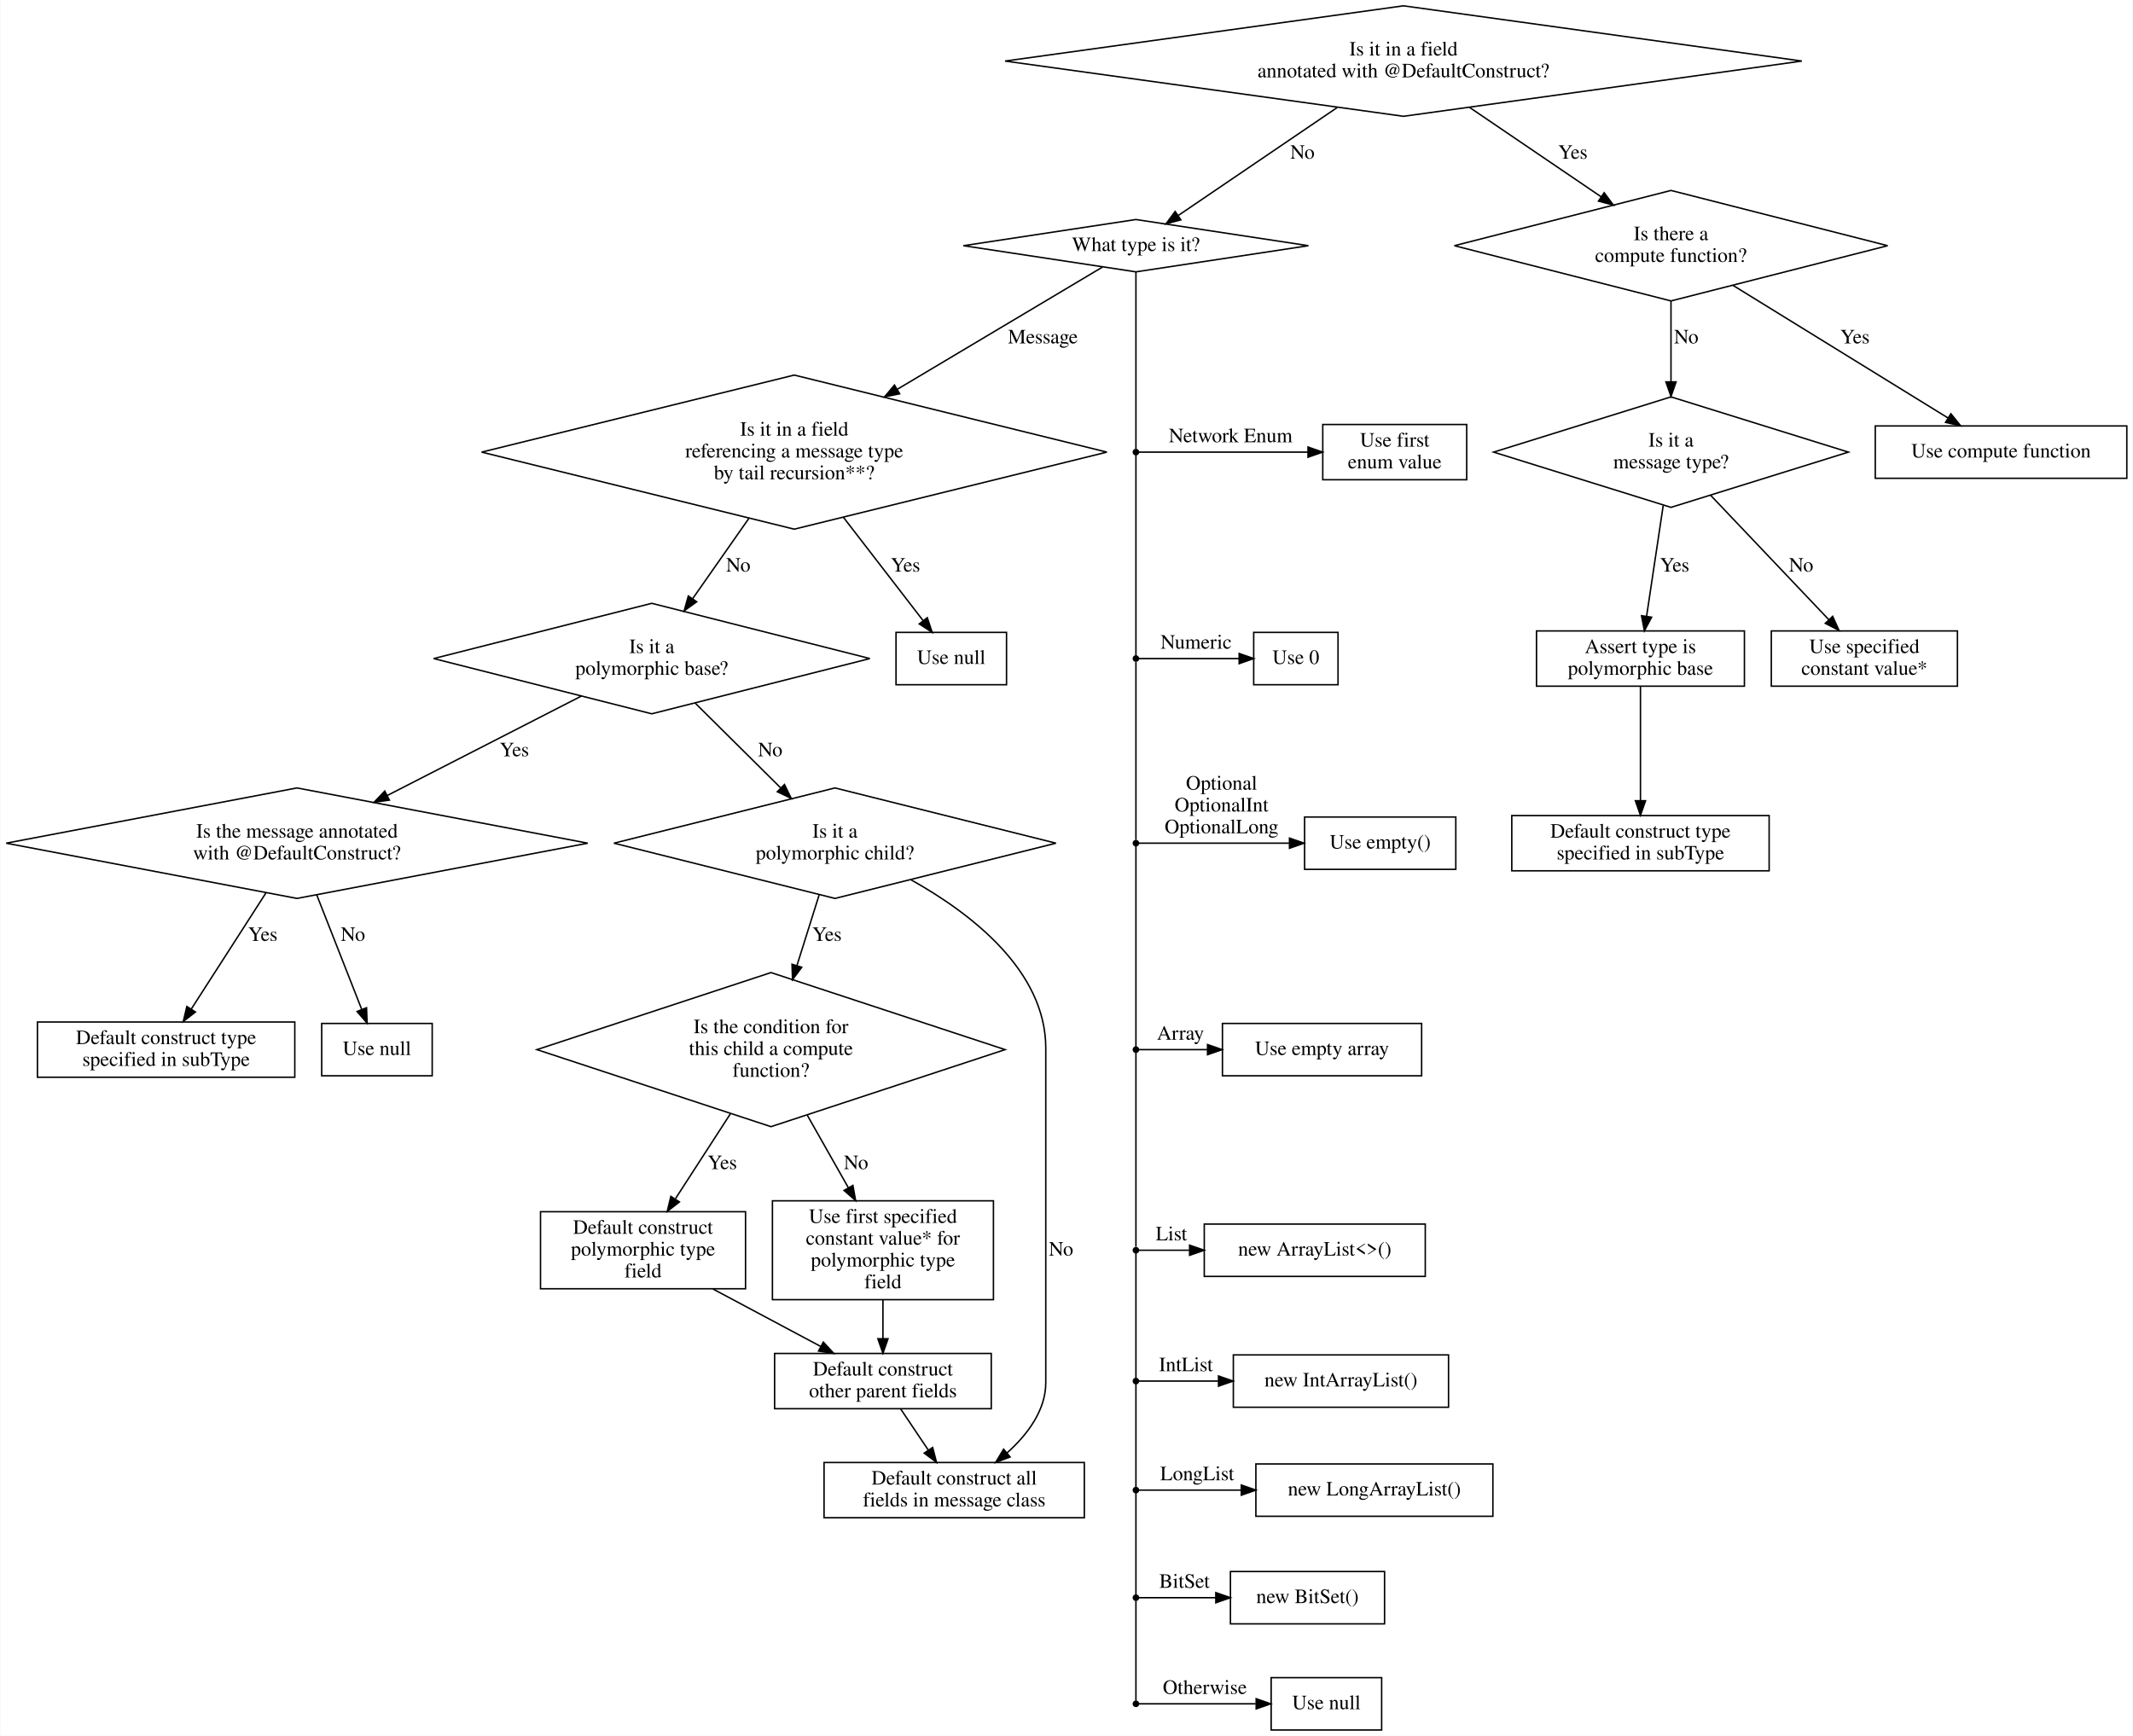
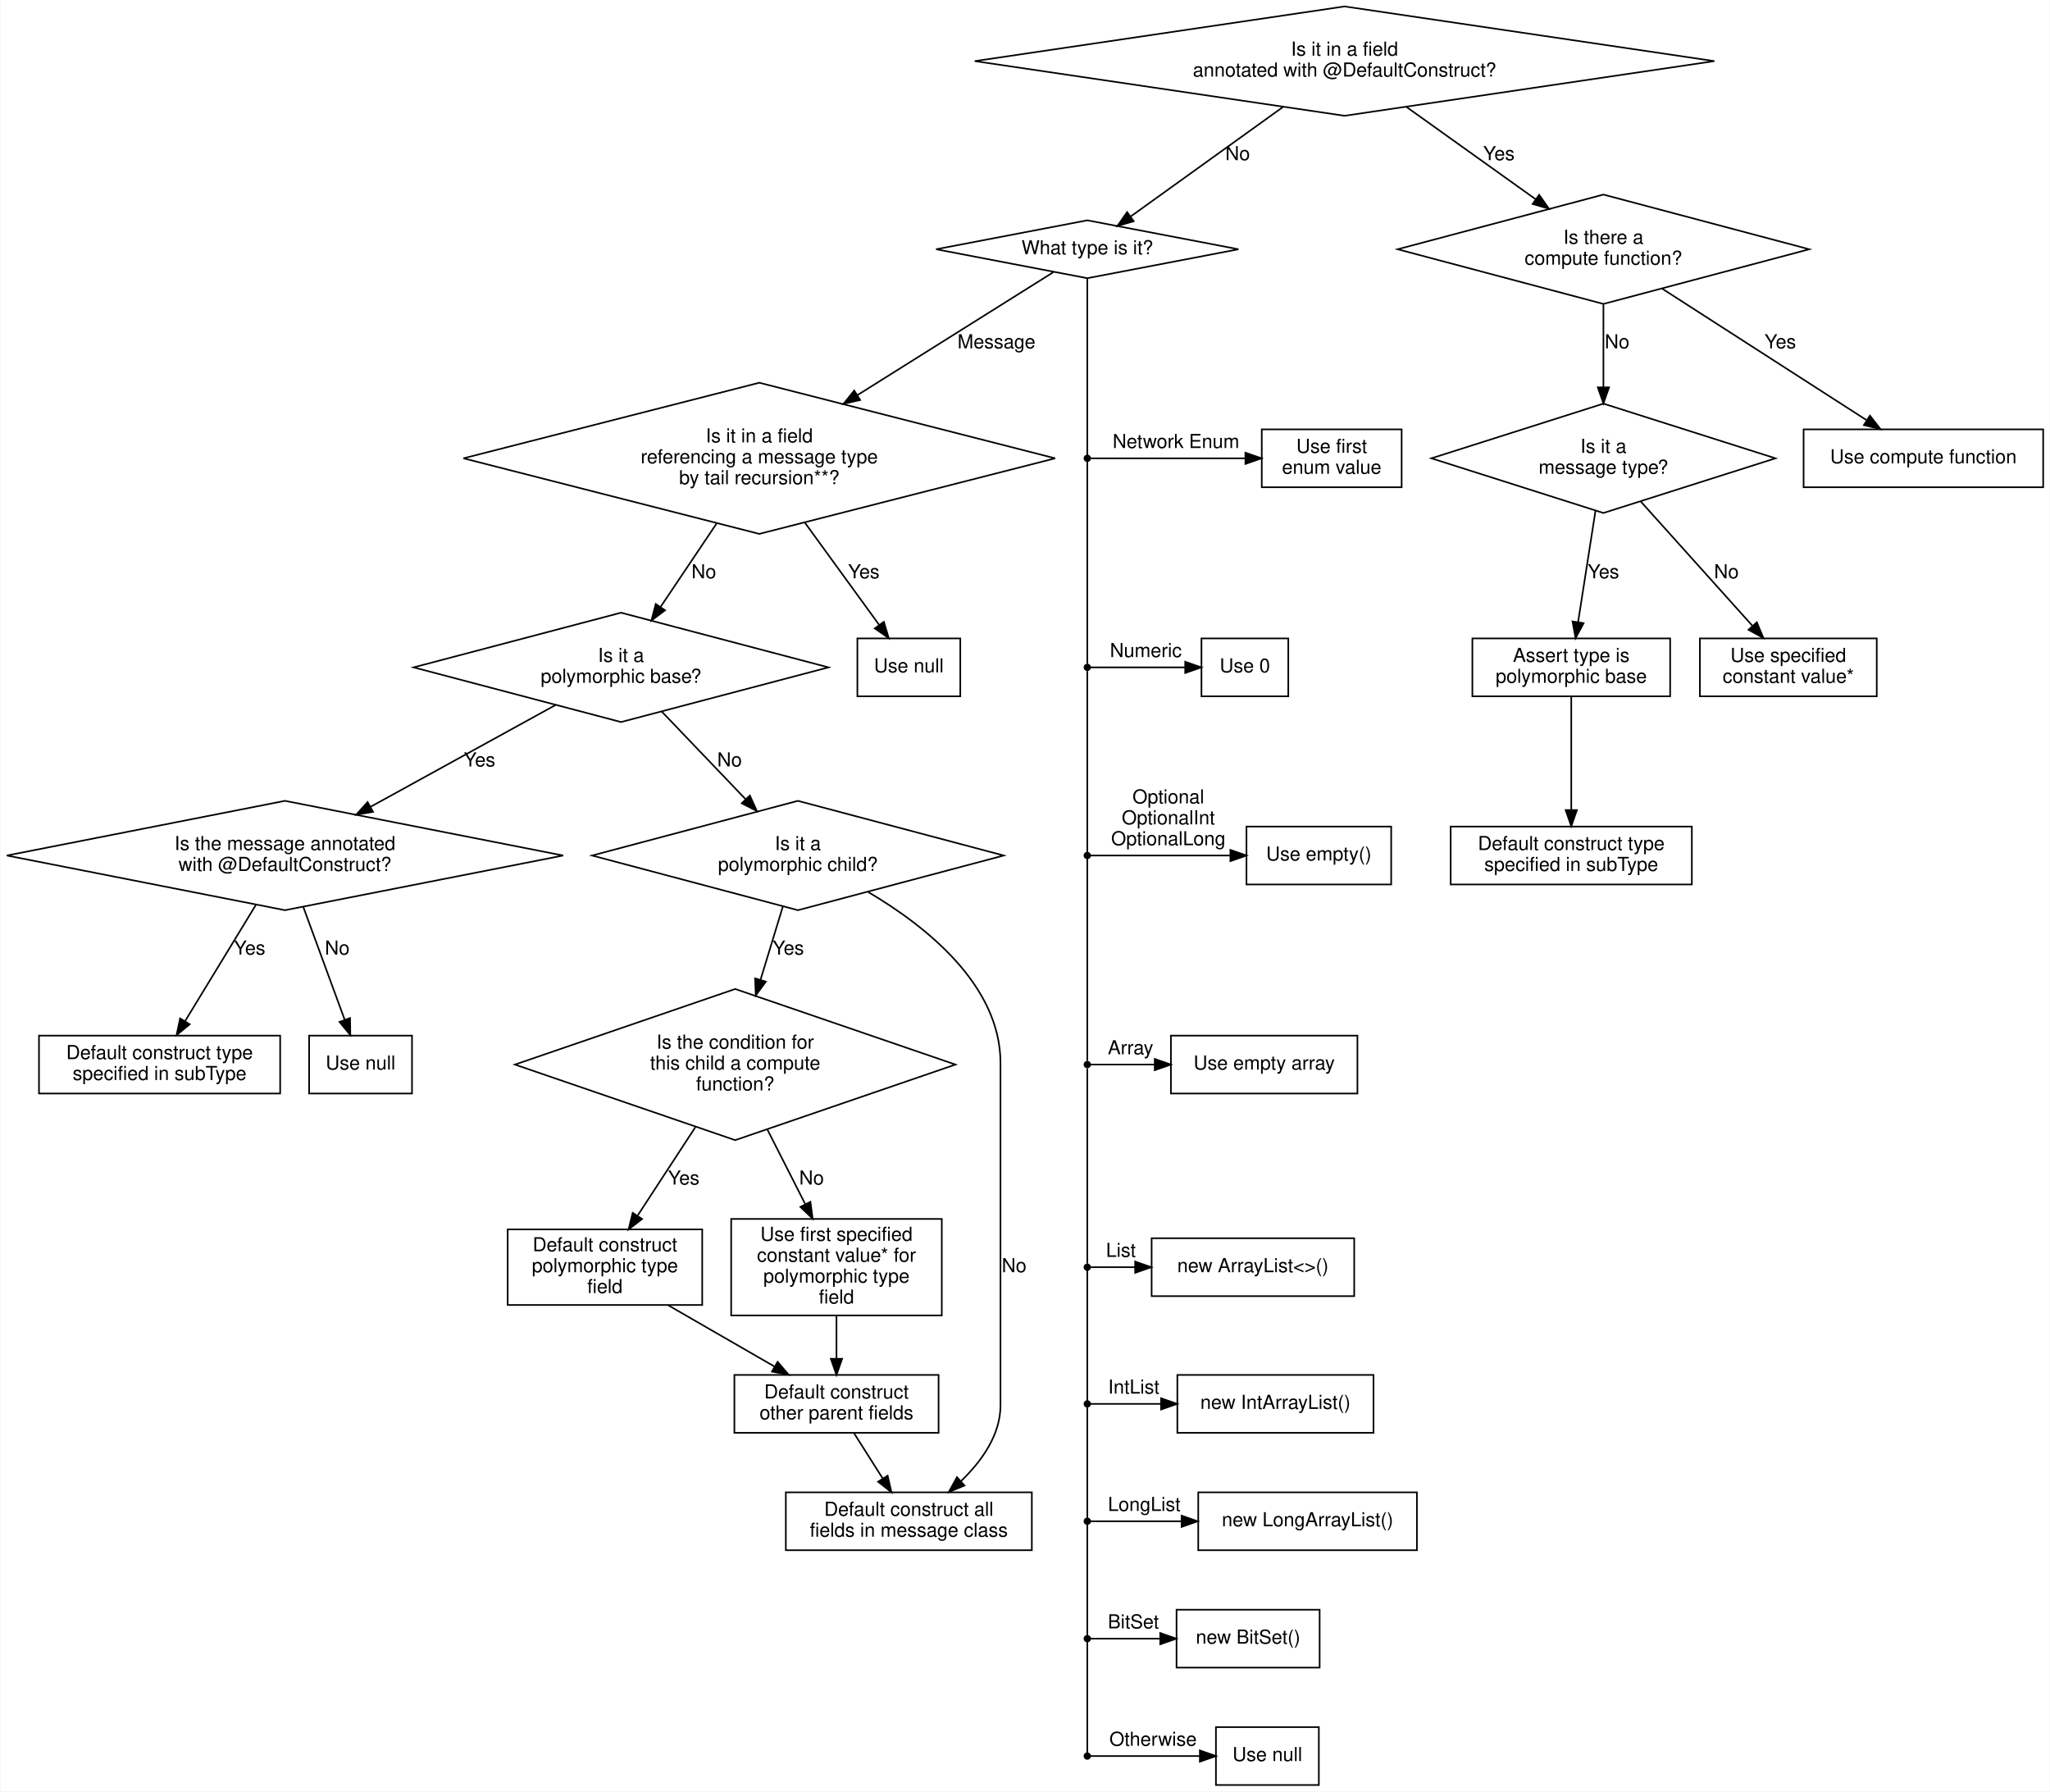
- <svg xmlns="http://www.w3.org/2000/svg" width="1467pt" height="1194pt" viewBox="0.00 0.00 1466.50 1194.00">
-   <g id="graph0" class="graph" transform="scale(1 1) rotate(0) translate(4 1190)">
-     <polygon fill="white" stroke="transparent" points="-4,4 -4,-1190 1462.5,-1190 1462.5,4 -4,4" />
+ <svg xmlns="http://www.w3.org/2000/svg" width="1275pt" height="1114pt" viewBox="0.00 0.00 1274.50 1114.00">
+   <g id="graph0" class="graph" transform="scale(1 1) rotate(0) translate(4 1110)">
+     <polygon fill="white" stroke="transparent" points="-4,4 -4,-1110 1270.5,-1110 1270.5,4 -4,4" />
    <g id="node1" class="node">
-       <polygon fill="none" stroke="black" points="961,-1186 687,-1148 961,-1110 1235,-1148 961,-1186" />
-       <text text-anchor="middle" x="961" y="-1151.8" font-family="Times,serif" font-size="14.00">Is it in a field</text>
-       <text text-anchor="middle" x="961" y="-1136.8" font-family="Times,serif" font-size="14.00">annotated with @DefaultConstruct?</text>
+       <polygon fill="none" stroke="black" points="832,-1106 602,-1072 832,-1038 1062,-1072 832,-1106" />
+       <text text-anchor="middle" x="832" y="-1075.4" font-family="Helvetica,sans-Serif" font-size="12.00">Is it in a field</text>
+       <text text-anchor="middle" x="832" y="-1062.4" font-family="Helvetica,sans-Serif" font-size="12.00">annotated with @DefaultConstruct?</text>
    </g>
    <g id="node2" class="node">
-       <polygon fill="none" stroke="black" points="777,-1039 658.36,-1021 777,-1003 895.64,-1021 777,-1039" />
-       <text text-anchor="middle" x="777" y="-1017.3" font-family="Times,serif" font-size="14.00">What type is it?</text>
+       <polygon fill="none" stroke="black" points="672,-973 577.96,-955 672,-937 766.04,-955 672,-973" />
+       <text text-anchor="middle" x="672" y="-951.9" font-family="Helvetica,sans-Serif" font-size="12.00">What type is it?</text>
    </g>
    <g id="edge7" class="edge">
-       <path fill="none" stroke="black" d="M915.52,-1116.1C881.38,-1092.91 835.64,-1061.83 806.24,-1041.86" />
-       <polygon fill="black" stroke="black" points="807.91,-1038.77 797.67,-1036.04 803.97,-1044.56 807.91,-1038.77" />
-       <text text-anchor="middle" x="891.5" y="-1080.8" font-family="Times,serif" font-size="14.00">No</text>
+       <path fill="none" stroke="black" d="M793.68,-1043.45C764.44,-1022.44 724.9,-994.02 698.94,-975.36" />
+       <polygon fill="black" stroke="black" points="700.85,-972.43 690.69,-969.43 696.76,-978.11 700.85,-972.43" />
+       <text text-anchor="middle" x="765.5" y="-1010.4" font-family="Helvetica,sans-Serif" font-size="12.00">No</text>
    </g>
    <g id="node3" class="node">
-       <polygon fill="none" stroke="black" points="1145,-1059 996,-1021 1145,-983 1294,-1021 1145,-1059" />
-       <text text-anchor="middle" x="1145" y="-1024.8" font-family="Times,serif" font-size="14.00">Is there a</text>
-       <text text-anchor="middle" x="1145" y="-1009.8" font-family="Times,serif" font-size="14.00">compute function?</text>
+       <polygon fill="none" stroke="black" points="993,-989 865,-955 993,-921 1121,-955 993,-989" />
+       <text text-anchor="middle" x="993" y="-958.4" font-family="Helvetica,sans-Serif" font-size="12.00">Is there a</text>
+       <text text-anchor="middle" x="993" y="-945.4" font-family="Helvetica,sans-Serif" font-size="12.00">compute function?</text>
    </g>
    <g id="edge1" class="edge">
-       <path fill="none" stroke="black" d="M1006.48,-1116.1C1033.97,-1097.43 1068.97,-1073.65 1096.92,-1054.67" />
-       <polygon fill="black" stroke="black" points="1099.04,-1057.45 1105.35,-1048.94 1095.11,-1051.66 1099.04,-1057.45" />
-       <text text-anchor="middle" x="1077.5" y="-1080.8" font-family="Times,serif" font-size="14.00">Yes</text>
+       <path fill="none" stroke="black" d="M870.56,-1043.45C894.8,-1026.14 926.08,-1003.8 950.95,-986.03" />
+       <polygon fill="black" stroke="black" points="953.02,-988.86 959.12,-980.2 948.95,-983.16 953.02,-988.86" />
+       <text text-anchor="middle" x="928" y="-1010.4" font-family="Helvetica,sans-Serif" font-size="12.00">Yes</text>
    </g>
    <g id="node5" class="node">
-       <polygon fill="none" stroke="black" points="542,-932 327,-879 542,-826 757,-879 542,-932" />
-       <text text-anchor="middle" x="542" y="-890.3" font-family="Times,serif" font-size="14.00">Is it in a field</text>
-       <text text-anchor="middle" x="542" y="-875.3" font-family="Times,serif" font-size="14.00">referencing a message type</text>
-       <text text-anchor="middle" x="542" y="-860.3" font-family="Times,serif" font-size="14.00">by tail recursion**?</text>
+       <polygon fill="none" stroke="black" points="468,-872 284,-825 468,-778 652,-825 468,-872" />
+       <text text-anchor="middle" x="468" y="-834.9" font-family="Helvetica,sans-Serif" font-size="12.00">Is it in a field</text>
+       <text text-anchor="middle" x="468" y="-821.9" font-family="Helvetica,sans-Serif" font-size="12.00">referencing a message type</text>
+       <text text-anchor="middle" x="468" y="-808.9" font-family="Helvetica,sans-Serif" font-size="12.00">by tail recursion**?</text>
    </g>
    <g id="edge8" class="edge">
-       <path fill="none" stroke="black" d="M754.04,-1006.32C721.64,-987.02 661.09,-950.94 612.96,-922.27" />
-       <polygon fill="black" stroke="black" points="614.51,-919.12 604.13,-917.01 610.93,-925.14 614.51,-919.12" />
-       <text text-anchor="middle" x="713" y="-953.8" font-family="Times,serif" font-size="14.00">Message</text>
+       <path fill="none" stroke="black" d="M650.94,-940.78C622.42,-922.89 570.36,-890.23 529.05,-864.31" />
+       <polygon fill="black" stroke="black" points="530.74,-861.24 520.41,-858.89 527.02,-867.16 530.74,-861.24" />
+       <text text-anchor="middle" x="615.5" y="-893.4" font-family="Helvetica,sans-Serif" font-size="12.00">Message</text>
    </g>
    <g id="node21" class="node">
-       <ellipse fill="black" stroke="black" cx="777" cy="-879" rx="1.8" ry="1.8" />
+       <ellipse fill="black" stroke="black" cx="672" cy="-825" rx="1.8" ry="1.8" />
    </g>
    <g id="edge22" class="edge">
-       <path fill="none" stroke="black" d="M777,-1002.83C777,-967.79 777,-890.49 777,-880.97" />
+       <path fill="none" stroke="black" d="M672,-936.74C672,-903.98 672,-835.32 672,-826.86" />
    </g>
    <g id="node4" class="node">
-       <polygon fill="none" stroke="black" points="1145,-917 1023,-879 1145,-841 1267,-879 1145,-917" />
-       <text text-anchor="middle" x="1145" y="-882.8" font-family="Times,serif" font-size="14.00">Is it a</text>
-       <text text-anchor="middle" x="1145" y="-867.8" font-family="Times,serif" font-size="14.00">message type?</text>
+       <polygon fill="none" stroke="black" points="993,-859 886,-825 993,-791 1100,-825 993,-859" />
+       <text text-anchor="middle" x="993" y="-828.4" font-family="Helvetica,sans-Serif" font-size="12.00">Is it a</text>
+       <text text-anchor="middle" x="993" y="-815.4" font-family="Helvetica,sans-Serif" font-size="12.00">message type?</text>
    </g>
    <g id="edge3" class="edge">
-       <path fill="none" stroke="black" d="M1145,-982.85C1145,-965.84 1145,-945.49 1145,-927.39" />
-       <polygon fill="black" stroke="black" points="1148.5,-927.32 1145,-917.32 1141.5,-927.32 1148.5,-927.32" />
-       <text text-anchor="middle" x="1155.5" y="-953.8" font-family="Times,serif" font-size="14.00">No</text>
+       <path fill="none" stroke="black" d="M993,-920.7C993,-905 993,-886.06 993,-869.27" />
+       <polygon fill="black" stroke="black" points="996.5,-869.13 993,-859.13 989.5,-869.13 996.5,-869.13" />
+       <text text-anchor="middle" x="1001.5" y="-893.4" font-family="Helvetica,sans-Serif" font-size="12.00">No</text>
    </g>
    <g id="node10" class="node">
-       <polygon fill="none" stroke="black" points="1458.5,-897 1285.5,-897 1285.5,-861 1458.5,-861 1458.5,-897" />
-       <text text-anchor="middle" x="1372" y="-875.3" font-family="Times,serif" font-size="14.00">Use compute function</text>
+       <polygon fill="none" stroke="black" points="1266.5,-843 1117.5,-843 1117.5,-807 1266.5,-807 1266.5,-843" />
+       <text text-anchor="middle" x="1192" y="-821.9" font-family="Helvetica,sans-Serif" font-size="12.00">Use compute function</text>
    </g>
    <g id="edge2" class="edge">
-       <path fill="none" stroke="black" d="M1187.7,-993.67C1230.32,-967.38 1295.13,-927.41 1335.45,-902.54" />
-       <polygon fill="black" stroke="black" points="1337.49,-905.4 1344.16,-897.17 1333.81,-899.44 1337.49,-905.4" />
-       <text text-anchor="middle" x="1271.5" y="-953.8" font-family="Times,serif" font-size="14.00">Yes</text>
+       <path fill="none" stroke="black" d="M1029.5,-930.52C1065.7,-907.24 1120.81,-871.79 1156.62,-848.76" />
+       <polygon fill="black" stroke="black" points="1158.77,-851.54 1165.28,-843.18 1154.98,-845.65 1158.77,-851.54" />
+       <text text-anchor="middle" x="1103" y="-893.4" font-family="Helvetica,sans-Serif" font-size="12.00">Yes</text>
    </g>
    <g id="node11" class="node">
-       <polygon fill="none" stroke="black" points="1195.5,-756 1052.5,-756 1052.5,-718 1195.5,-718 1195.5,-756" />
-       <text text-anchor="middle" x="1124" y="-740.8" font-family="Times,serif" font-size="14.00">Assert type is</text>
-       <text text-anchor="middle" x="1124" y="-725.8" font-family="Times,serif" font-size="14.00">polymorphic base</text>
+       <polygon fill="none" stroke="black" points="1034.5,-713 911.5,-713 911.5,-677 1034.5,-677 1034.5,-713" />
+       <text text-anchor="middle" x="973" y="-698.4" font-family="Helvetica,sans-Serif" font-size="12.00">Assert type is</text>
+       <text text-anchor="middle" x="973" y="-685.4" font-family="Helvetica,sans-Serif" font-size="12.00">polymorphic base</text>
    </g>
    <g id="edge4" class="edge">
-       <path fill="none" stroke="black" d="M1139.65,-842.31C1136.1,-818.64 1131.5,-788.01 1128.21,-766.08" />
-       <polygon fill="black" stroke="black" points="1131.66,-765.45 1126.71,-756.08 1124.73,-766.49 1131.66,-765.45" />
-       <text text-anchor="middle" x="1147.5" y="-796.8" font-family="Times,serif" font-size="14.00">Yes</text>
+       <path fill="none" stroke="black" d="M988.06,-792.36C984.74,-771.15 980.42,-743.5 977.26,-723.27" />
+       <polygon fill="black" stroke="black" points="980.68,-722.49 975.68,-713.15 973.77,-723.57 980.68,-722.49" />
+       <text text-anchor="middle" x="993" y="-750.4" font-family="Helvetica,sans-Serif" font-size="12.00">Yes</text>
    </g>
    <g id="node13" class="node">
-       <polygon fill="none" stroke="black" points="1342,-756 1214,-756 1214,-718 1342,-718 1342,-756" />
-       <text text-anchor="middle" x="1278" y="-740.8" font-family="Times,serif" font-size="14.00">Use specified</text>
-       <text text-anchor="middle" x="1278" y="-725.8" font-family="Times,serif" font-size="14.00">constant value*</text>
+       <polygon fill="none" stroke="black" points="1163,-713 1053,-713 1053,-677 1163,-677 1163,-713" />
+       <text text-anchor="middle" x="1108" y="-698.4" font-family="Helvetica,sans-Serif" font-size="12.00">Use specified</text>
+       <text text-anchor="middle" x="1108" y="-685.4" font-family="Helvetica,sans-Serif" font-size="12.00">constant value*</text>
    </g>
    <g id="edge6" class="edge">
-       <path fill="none" stroke="black" d="M1172.24,-849.33C1196.1,-824.21 1230.48,-788.03 1253.49,-763.8" />
-       <polygon fill="black" stroke="black" points="1256.19,-766.04 1260.54,-756.38 1251.11,-761.22 1256.19,-766.04" />
-       <text text-anchor="middle" x="1234.5" y="-796.8" font-family="Times,serif" font-size="14.00">No</text>
+       <path fill="none" stroke="black" d="M1016.27,-798.1C1036.5,-775.59 1065.6,-743.19 1085.58,-720.96" />
+       <polygon fill="black" stroke="black" points="1088.41,-723.04 1092.49,-713.27 1083.2,-718.37 1088.41,-723.04" />
+       <text text-anchor="middle" x="1069.5" y="-750.4" font-family="Helvetica,sans-Serif" font-size="12.00">No</text>
    </g>
    <g id="node6" class="node">
-       <polygon fill="none" stroke="black" points="444,-775 294,-737 444,-699 594,-737 444,-775" />
-       <text text-anchor="middle" x="444" y="-740.8" font-family="Times,serif" font-size="14.00">Is it a</text>
-       <text text-anchor="middle" x="444" y="-725.8" font-family="Times,serif" font-size="14.00">polymorphic base?</text>
+       <polygon fill="none" stroke="black" points="382,-729 253,-695 382,-661 511,-695 382,-729" />
+       <text text-anchor="middle" x="382" y="-698.4" font-family="Helvetica,sans-Serif" font-size="12.00">Is it a</text>
+       <text text-anchor="middle" x="382" y="-685.4" font-family="Helvetica,sans-Serif" font-size="12.00">polymorphic base?</text>
    </g>
    <g id="edge10" class="edge">
-       <path fill="none" stroke="black" d="M510.72,-833.32C498.3,-815.58 484.13,-795.32 472.05,-778.07" />
-       <polygon fill="black" stroke="black" points="474.9,-776.04 466.3,-769.86 469.17,-780.06 474.9,-776.04" />
-       <text text-anchor="middle" x="503.5" y="-796.8" font-family="Times,serif" font-size="14.00">No</text>
+       <path fill="none" stroke="black" d="M441.5,-784.55C430.42,-768.07 417.62,-749.02 406.74,-732.82" />
+       <polygon fill="black" stroke="black" points="409.4,-730.5 400.91,-724.15 403.59,-734.4 409.4,-730.5" />
+       <text text-anchor="middle" x="433.5" y="-750.4" font-family="Helvetica,sans-Serif" font-size="12.00">No</text>
    </g>
    <g id="node20" class="node">
-       <polygon fill="none" stroke="black" points="688,-755 612,-755 612,-719 688,-719 688,-755" />
-       <text text-anchor="middle" x="650" y="-733.3" font-family="Times,serif" font-size="14.00">Use null</text>
+       <polygon fill="none" stroke="black" points="593,-713 529,-713 529,-677 593,-677 593,-713" />
+       <text text-anchor="middle" x="561" y="-691.9" font-family="Helvetica,sans-Serif" font-size="12.00">Use null</text>
    </g>
    <g id="edge9" class="edge">
-       <path fill="none" stroke="black" d="M575.88,-834.09C593.87,-810.76 615.35,-782.91 630.54,-763.22" />
-       <polygon fill="black" stroke="black" points="633.51,-765.11 636.84,-755.05 627.96,-760.83 633.51,-765.11" />
-       <text text-anchor="middle" x="618.5" y="-796.8" font-family="Times,serif" font-size="14.00">Yes</text>
+       <path fill="none" stroke="black" d="M496.41,-784.9C511.37,-764.3 529.3,-739.63 542.47,-721.51" />
+       <polygon fill="black" stroke="black" points="545.47,-723.33 548.51,-713.18 539.81,-719.22 545.47,-723.33" />
+       <text text-anchor="middle" x="533" y="-750.4" font-family="Helvetica,sans-Serif" font-size="12.00">Yes</text>
    </g>
    <g id="node7" class="node">
-       <polygon fill="none" stroke="black" points="200,-648 0,-610 200,-572 400,-610 200,-648" />
-       <text text-anchor="middle" x="200" y="-613.8" font-family="Times,serif" font-size="14.00">Is the message annotated</text>
-       <text text-anchor="middle" x="200" y="-598.8" font-family="Times,serif" font-size="14.00">with @DefaultConstruct?</text>
+       <polygon fill="none" stroke="black" points="173,-612 0,-578 173,-544 346,-578 173,-612" />
+       <text text-anchor="middle" x="173" y="-581.4" font-family="Helvetica,sans-Serif" font-size="12.00">Is the message annotated</text>
+       <text text-anchor="middle" x="173" y="-568.4" font-family="Helvetica,sans-Serif" font-size="12.00">with @DefaultConstruct?</text>
    </g>
    <g id="edge11" class="edge">
-       <path fill="none" stroke="black" d="M395.5,-711.15C357.18,-691.52 303.42,-663.98 261.98,-642.75" />
-       <polygon fill="black" stroke="black" points="263.56,-639.63 253.06,-638.18 260.37,-645.86 263.56,-639.63" />
-       <text text-anchor="middle" x="349.5" y="-669.8" font-family="Times,serif" font-size="14.00">Yes</text>
+       <path fill="none" stroke="black" d="M341.21,-671.55C308.35,-653.48 261.91,-627.92 226.15,-608.25" />
+       <polygon fill="black" stroke="black" points="227.75,-605.13 217.3,-603.38 224.38,-611.26 227.75,-605.13" />
+       <text text-anchor="middle" x="294" y="-633.4" font-family="Helvetica,sans-Serif" font-size="12.00">Yes</text>
    </g>
    <g id="node8" class="node">
-       <polygon fill="none" stroke="black" points="570,-648 418,-610 570,-572 722,-610 570,-648" />
-       <text text-anchor="middle" x="570" y="-613.8" font-family="Times,serif" font-size="14.00">Is it a</text>
-       <text text-anchor="middle" x="570" y="-598.8" font-family="Times,serif" font-size="14.00">polymorphic child?</text>
+       <polygon fill="none" stroke="black" points="492,-612 364,-578 492,-544 620,-578 492,-612" />
+       <text text-anchor="middle" x="492" y="-581.4" font-family="Helvetica,sans-Serif" font-size="12.00">Is it a</text>
+       <text text-anchor="middle" x="492" y="-568.4" font-family="Helvetica,sans-Serif" font-size="12.00">polymorphic child?</text>
    </g>
    <g id="edge14" class="edge">
-       <path fill="none" stroke="black" d="M473.86,-706.38C491.46,-688.91 513.89,-666.66 532.66,-648.05" />
-       <polygon fill="black" stroke="black" points="535.28,-650.37 539.92,-640.84 530.35,-645.4 535.28,-650.37" />
-       <text text-anchor="middle" x="525.5" y="-669.8" font-family="Times,serif" font-size="14.00">No</text>
+       <path fill="none" stroke="black" d="M407.24,-667.62C422.78,-651.37 442.85,-630.38 459.57,-612.91" />
+       <polygon fill="black" stroke="black" points="462.12,-615.3 466.5,-605.66 457.06,-610.47 462.12,-615.3" />
+       <text text-anchor="middle" x="449.5" y="-633.4" font-family="Helvetica,sans-Serif" font-size="12.00">No</text>
    </g>
    <g id="node14" class="node">
-       <polygon fill="none" stroke="black" points="198.5,-487 21.5,-487 21.5,-449 198.5,-449 198.5,-487" />
-       <text text-anchor="middle" x="110" y="-471.8" font-family="Times,serif" font-size="14.00">Default construct type</text>
-       <text text-anchor="middle" x="110" y="-456.8" font-family="Times,serif" font-size="14.00">specified in subType</text>
+       <polygon fill="none" stroke="black" points="170,-466 20,-466 20,-430 170,-430 170,-466" />
+       <text text-anchor="middle" x="95" y="-451.4" font-family="Helvetica,sans-Serif" font-size="12.00">Default construct type</text>
+       <text text-anchor="middle" x="95" y="-438.4" font-family="Helvetica,sans-Serif" font-size="12.00">specified in subType</text>
    </g>
    <g id="edge12" class="edge">
-       <path fill="none" stroke="black" d="M178.67,-575.82C162.98,-551.41 141.91,-518.64 127.27,-495.86" />
-       <polygon fill="black" stroke="black" points="130.16,-493.88 121.8,-487.36 124.27,-497.67 130.16,-493.88" />
-       <text text-anchor="middle" x="176.5" y="-542.8" font-family="Times,serif" font-size="14.00">Yes</text>
+       <path fill="none" stroke="black" d="M154.91,-547.31C141.58,-525.44 123.63,-495.97 110.86,-475.02" />
+       <polygon fill="black" stroke="black" points="113.75,-473.05 105.56,-466.33 107.77,-476.69 113.75,-473.05" />
+       <text text-anchor="middle" x="151" y="-516.4" font-family="Helvetica,sans-Serif" font-size="12.00">Yes</text>
    </g>
    <g id="node19" class="node">
-       <polygon fill="none" stroke="black" points="293,-486 217,-486 217,-450 293,-450 293,-486" />
-       <text text-anchor="middle" x="255" y="-464.3" font-family="Times,serif" font-size="14.00">Use null</text>
+       <polygon fill="none" stroke="black" points="252,-466 188,-466 188,-430 252,-430 252,-466" />
+       <text text-anchor="middle" x="220" y="-444.9" font-family="Helvetica,sans-Serif" font-size="12.00">Use null</text>
    </g>
    <g id="edge13" class="edge">
-       <path fill="none" stroke="black" d="M213.6,-574.39C223.14,-550.1 235.72,-518.08 244.5,-495.74" />
-       <polygon fill="black" stroke="black" points="247.84,-496.8 248.24,-486.22 241.32,-494.24 247.84,-496.8" />
-       <text text-anchor="middle" x="238.5" y="-542.8" font-family="Times,serif" font-size="14.00">No</text>
+       <path fill="none" stroke="black" d="M184.38,-546.01C192.23,-524.62 202.58,-496.45 210.09,-475.98" />
+       <polygon fill="black" stroke="black" points="213.47,-476.93 213.64,-466.33 206.9,-474.51 213.47,-476.93" />
+       <text text-anchor="middle" x="205.5" y="-516.4" font-family="Helvetica,sans-Serif" font-size="12.00">No</text>
    </g>
    <g id="node9" class="node">
-       <polygon fill="none" stroke="black" points="526,-521 365,-468 526,-415 687,-468 526,-521" />
-       <text text-anchor="middle" x="526" y="-479.3" font-family="Times,serif" font-size="14.00">Is the condition for</text>
-       <text text-anchor="middle" x="526" y="-464.3" font-family="Times,serif" font-size="14.00">this child a compute</text>
-       <text text-anchor="middle" x="526" y="-449.3" font-family="Times,serif" font-size="14.00">function?</text>
+       <polygon fill="none" stroke="black" points="453,-495 316,-448 453,-401 590,-448 453,-495" />
+       <text text-anchor="middle" x="453" y="-457.9" font-family="Helvetica,sans-Serif" font-size="12.00">Is the condition for</text>
+       <text text-anchor="middle" x="453" y="-444.9" font-family="Helvetica,sans-Serif" font-size="12.00">this child a compute</text>
+       <text text-anchor="middle" x="453" y="-431.9" font-family="Helvetica,sans-Serif" font-size="12.00">function?</text>
    </g>
    <g id="edge15" class="edge">
-       <path fill="none" stroke="black" d="M559.12,-574.39C554.51,-559.7 549,-542.2 543.82,-525.71" />
-       <polygon fill="black" stroke="black" points="547.15,-524.64 540.82,-516.15 540.48,-526.74 547.15,-524.64" />
-       <text text-anchor="middle" x="564.5" y="-542.8" font-family="Times,serif" font-size="14.00">Yes</text>
+       <path fill="none" stroke="black" d="M482.66,-546.34C478.52,-532.75 473.53,-516.38 468.83,-500.97" />
+       <polygon fill="black" stroke="black" points="472.07,-499.57 465.8,-491.02 465.37,-501.61 472.07,-499.57" />
+       <text text-anchor="middle" x="486" y="-516.4" font-family="Helvetica,sans-Serif" font-size="12.00">Yes</text>
    </g>
    <g id="node18" class="node">
-       <polygon fill="none" stroke="black" points="741.5,-184 562.5,-184 562.5,-146 741.5,-146 741.5,-184" />
-       <text text-anchor="middle" x="652" y="-168.8" font-family="Times,serif" font-size="14.00">Default construct all</text>
-       <text text-anchor="middle" x="652" y="-153.8" font-family="Times,serif" font-size="14.00">fields in message class</text>
+       <polygon fill="none" stroke="black" points="637.5,-182 484.5,-182 484.5,-146 637.5,-146 637.5,-182" />
+       <text text-anchor="middle" x="561" y="-167.4" font-family="Helvetica,sans-Serif" font-size="12.00">Default construct all</text>
+       <text text-anchor="middle" x="561" y="-154.4" font-family="Helvetica,sans-Serif" font-size="12.00">fields in message class</text>
    </g>
    <g id="edge21" class="edge">
-       <path fill="none" stroke="black" d="M622.35,-584.79C663.88,-561.57 715,-522.19 715,-469 715,-469 715,-469 715,-239 715,-219.79 702.34,-203.13 688.37,-190.6" />
-       <polygon fill="black" stroke="black" points="690.47,-187.79 680.55,-184.07 685.99,-193.17 690.47,-187.79" />
-       <text text-anchor="middle" x="725.5" y="-326.3" font-family="Times,serif" font-size="14.00">No</text>
+       <path fill="none" stroke="black" d="M535.72,-555.31C572.11,-533.82 618,-497.18 618,-449 618,-449 618,-449 618,-236 618,-217.63 606.26,-201.31 593.43,-188.96" />
+       <polygon fill="black" stroke="black" points="595.62,-186.23 585.84,-182.17 590.95,-191.44 595.62,-186.23" />
+       <text text-anchor="middle" x="626.5" y="-318.9" font-family="Helvetica,sans-Serif" font-size="12.00">No</text>
    </g>
    <g id="node15" class="node">
-       <polygon fill="none" stroke="black" points="508.5,-356.5 367.5,-356.5 367.5,-303.5 508.5,-303.5 508.5,-356.5" />
-       <text text-anchor="middle" x="438" y="-341.3" font-family="Times,serif" font-size="14.00">Default construct</text>
-       <text text-anchor="middle" x="438" y="-326.3" font-family="Times,serif" font-size="14.00">polymorphic type</text>
-       <text text-anchor="middle" x="438" y="-311.3" font-family="Times,serif" font-size="14.00">field</text>
+       <polygon fill="none" stroke="black" points="432.5,-345.5 311.5,-345.5 311.5,-298.5 432.5,-298.5 432.5,-345.5" />
+       <text text-anchor="middle" x="372" y="-331.9" font-family="Helvetica,sans-Serif" font-size="12.00">Default construct</text>
+       <text text-anchor="middle" x="372" y="-318.9" font-family="Helvetica,sans-Serif" font-size="12.00">polymorphic type</text>
+       <text text-anchor="middle" x="372" y="-305.9" font-family="Helvetica,sans-Serif" font-size="12.00">field</text>
    </g>
    <g id="edge16" class="edge">
-       <path fill="none" stroke="black" d="M498.16,-423.97C485.98,-405.15 471.88,-383.37 460.4,-365.62" />
-       <polygon fill="black" stroke="black" points="463.03,-363.23 454.66,-356.74 457.15,-367.04 463.03,-363.23" />
-       <text text-anchor="middle" x="492.5" y="-385.8" font-family="Times,serif" font-size="14.00">Yes</text>
+       <path fill="none" stroke="black" d="M428.26,-409.12C416.79,-391.57 403.34,-370.97 392.46,-354.32" />
+       <polygon fill="black" stroke="black" points="395.11,-351.98 386.71,-345.52 389.25,-355.8 395.11,-351.98" />
+       <text text-anchor="middle" x="421" y="-373.4" font-family="Helvetica,sans-Serif" font-size="12.00">Yes</text>
    </g>
    <g id="node16" class="node">
-       <polygon fill="none" stroke="black" points="679,-364 527,-364 527,-296 679,-296 679,-364" />
-       <text text-anchor="middle" x="603" y="-348.8" font-family="Times,serif" font-size="14.00">Use first specified</text>
-       <text text-anchor="middle" x="603" y="-333.8" font-family="Times,serif" font-size="14.00">constant value* for</text>
-       <text text-anchor="middle" x="603" y="-318.8" font-family="Times,serif" font-size="14.00">polymorphic type</text>
-       <text text-anchor="middle" x="603" y="-303.8" font-family="Times,serif" font-size="14.00">field</text>
+       <polygon fill="none" stroke="black" points="581.5,-352 450.5,-352 450.5,-292 581.5,-292 581.5,-352" />
+       <text text-anchor="middle" x="516" y="-338.4" font-family="Helvetica,sans-Serif" font-size="12.00">Use first specified</text>
+       <text text-anchor="middle" x="516" y="-325.4" font-family="Helvetica,sans-Serif" font-size="12.00">constant value* for</text>
+       <text text-anchor="middle" x="516" y="-312.4" font-family="Helvetica,sans-Serif" font-size="12.00">polymorphic type</text>
+       <text text-anchor="middle" x="516" y="-299.4" font-family="Helvetica,sans-Serif" font-size="12.00">field</text>
    </g>
    <g id="edge17" class="edge">
-       <path fill="none" stroke="black" d="M551,-422.84C560.03,-406.9 570.19,-388.94 579.13,-373.17" />
-       <polygon fill="black" stroke="black" points="582.34,-374.59 584.22,-364.16 576.25,-371.14 582.34,-374.59" />
-       <text text-anchor="middle" x="584.5" y="-385.8" font-family="Times,serif" font-size="14.00">No</text>
+       <path fill="none" stroke="black" d="M472.93,-407.77C480.44,-392.98 488.97,-376.19 496.45,-361.48" />
+       <polygon fill="black" stroke="black" points="499.78,-362.65 501.19,-352.15 493.54,-359.48 499.78,-362.65" />
+       <text text-anchor="middle" x="500.5" y="-373.4" font-family="Helvetica,sans-Serif" font-size="12.00">No</text>
    </g>
    <g id="node12" class="node">
-       <polygon fill="none" stroke="black" points="1212.5,-629 1035.5,-629 1035.5,-591 1212.5,-591 1212.5,-629" />
-       <text text-anchor="middle" x="1124" y="-613.8" font-family="Times,serif" font-size="14.00">Default construct type</text>
-       <text text-anchor="middle" x="1124" y="-598.8" font-family="Times,serif" font-size="14.00">specified in subType</text>
+       <polygon fill="none" stroke="black" points="1048,-596 898,-596 898,-560 1048,-560 1048,-596" />
+       <text text-anchor="middle" x="973" y="-581.4" font-family="Helvetica,sans-Serif" font-size="12.00">Default construct type</text>
+       <text text-anchor="middle" x="973" y="-568.4" font-family="Helvetica,sans-Serif" font-size="12.00">specified in subType</text>
    </g>
    <g id="edge5" class="edge">
-       <path fill="none" stroke="black" d="M1124,-717.82C1124,-697.27 1124,-663.55 1124,-639.49" />
-       <polygon fill="black" stroke="black" points="1127.5,-639.2 1124,-629.2 1120.5,-639.2 1127.5,-639.2" />
+       <path fill="none" stroke="black" d="M973,-676.53C973,-657.94 973,-628.24 973,-606.5" />
+       <polygon fill="black" stroke="black" points="976.5,-606.25 973,-596.25 969.5,-606.25 976.5,-606.25" />
    </g>
    <g id="node17" class="node">
-       <polygon fill="none" stroke="black" points="677.5,-259 528.5,-259 528.5,-221 677.5,-221 677.5,-259" />
-       <text text-anchor="middle" x="603" y="-243.8" font-family="Times,serif" font-size="14.00">Default construct</text>
-       <text text-anchor="middle" x="603" y="-228.8" font-family="Times,serif" font-size="14.00">other parent fields</text>
+       <polygon fill="none" stroke="black" points="579.5,-255 452.5,-255 452.5,-219 579.5,-219 579.5,-255" />
+       <text text-anchor="middle" x="516" y="-240.4" font-family="Helvetica,sans-Serif" font-size="12.00">Default construct</text>
+       <text text-anchor="middle" x="516" y="-227.4" font-family="Helvetica,sans-Serif" font-size="12.00">other parent fields</text>
    </g>
    <g id="edge18" class="edge">
-       <path fill="none" stroke="black" d="M486.17,-303.31C509.58,-290.83 537.47,-275.95 560.14,-263.86" />
-       <polygon fill="black" stroke="black" points="562,-266.83 569.18,-259.04 558.71,-260.65 562,-266.83" />
+       <path fill="none" stroke="black" d="M411.35,-298.32C431.95,-286.45 457.08,-271.96 477.54,-260.17" />
+       <polygon fill="black" stroke="black" points="479.38,-263.15 486.29,-255.12 475.88,-257.08 479.38,-263.15" />
    </g>
    <g id="edge19" class="edge">
-       <path fill="none" stroke="black" d="M603,-295.98C603,-287.2 603,-277.8 603,-269.3" />
-       <polygon fill="black" stroke="black" points="606.5,-269.13 603,-259.13 599.5,-269.13 606.5,-269.13" />
+       <path fill="none" stroke="black" d="M516,-291.97C516,-283.29 516,-273.81 516,-265.25" />
+       <polygon fill="black" stroke="black" points="519.5,-265.03 516,-255.03 512.5,-265.03 519.5,-265.03" />
    </g>
    <g id="edge20" class="edge">
-       <path fill="none" stroke="black" d="M615.11,-220.96C620.88,-212.36 627.9,-201.9 634.26,-192.43" />
-       <polygon fill="black" stroke="black" points="637.19,-194.34 639.86,-184.09 631.38,-190.44 637.19,-194.34" />
+       <path fill="none" stroke="black" d="M526.89,-218.81C532.25,-210.35 538.83,-199.98 544.77,-190.61" />
+       <polygon fill="black" stroke="black" points="547.81,-192.35 550.21,-182.03 541.9,-188.6 547.81,-192.35" />
    </g>
    <g id="node22" class="node">
-       <polygon fill="none" stroke="black" points="1004.5,-898 905.5,-898 905.5,-860 1004.5,-860 1004.5,-898" />
-       <text text-anchor="middle" x="955" y="-882.8" font-family="Times,serif" font-size="14.00">Use first</text>
-       <text text-anchor="middle" x="955" y="-867.8" font-family="Times,serif" font-size="14.00">enum value</text>
+       <polygon fill="none" stroke="black" points="867.5,-843 780.5,-843 780.5,-807 867.5,-807 867.5,-843" />
+       <text text-anchor="middle" x="824" y="-828.4" font-family="Helvetica,sans-Serif" font-size="12.00">Use first</text>
+       <text text-anchor="middle" x="824" y="-815.4" font-family="Helvetica,sans-Serif" font-size="12.00">enum value</text>
    </g>
    <g id="edge23" class="edge">
-       <path fill="none" stroke="black" d="M779,-879C790.46,-879 848.91,-879 895.35,-879" />
-       <polygon fill="black" stroke="black" points="895.36,-882.5 905.36,-879 895.36,-875.5 895.36,-882.5" />
-       <text text-anchor="middle" x="842.15" y="-885.8" font-family="Times,serif" font-size="14.00">Network Enum</text>
+       <path fill="none" stroke="black" d="M674.15,-825C684.65,-825 731.62,-825 770.21,-825" />
+       <polygon fill="black" stroke="black" points="770.33,-828.5 780.33,-825 770.33,-821.5 770.33,-828.5" />
+       <text text-anchor="middle" x="727.15" y="-831.4" font-family="Helvetica,sans-Serif" font-size="12.00">Network Enum</text>
    </g>
    <g id="node23" class="node">
-       <ellipse fill="black" stroke="black" cx="777" cy="-737" rx="1.8" ry="1.8" />
+       <ellipse fill="black" stroke="black" cx="672" cy="-695" rx="1.8" ry="1.8" />
    </g>
    <g id="edge24" class="edge">
-       <path fill="none" stroke="black" d="M777,-877.11C777,-865.74 777,-749.67 777,-738.81" />
+       <path fill="none" stroke="black" d="M672,-823.18C672,-812.96 672,-710.12 672,-697.31" />
    </g>
    <g id="node24" class="node">
-       <polygon fill="none" stroke="black" points="916,-755 858,-755 858,-719 916,-719 916,-755" />
-       <text text-anchor="middle" x="887" y="-733.3" font-family="Times,serif" font-size="14.00">Use 0</text>
+       <polygon fill="none" stroke="black" points="797,-713 743,-713 743,-677 797,-677 797,-713" />
+       <text text-anchor="middle" x="770" y="-691.9" font-family="Helvetica,sans-Serif" font-size="12.00">Use 0</text>
    </g>
    <g id="edge25" class="edge">
-       <path fill="none" stroke="black" d="M778.91,-737C787.13,-737 820.34,-737 847.81,-737" />
-       <polygon fill="black" stroke="black" points="847.99,-740.5 857.99,-737 847.99,-733.5 847.99,-740.5" />
-       <text text-anchor="middle" x="818.4" y="-743.8" font-family="Times,serif" font-size="14.00">Numeric</text>
+       <path fill="none" stroke="black" d="M674.05,-695C681.66,-695 709.12,-695 732.73,-695" />
+       <polygon fill="black" stroke="black" points="732.88,-698.5 742.88,-695 732.88,-691.5 732.88,-698.5" />
+       <text text-anchor="middle" x="708.4" y="-701.4" font-family="Helvetica,sans-Serif" font-size="12.00">Numeric</text>
    </g>
    <g id="node25" class="node">
-       <ellipse fill="black" stroke="black" cx="777" cy="-610" rx="1.8" ry="1.8" />
+       <ellipse fill="black" stroke="black" cx="672" cy="-578" rx="1.8" ry="1.8" />
    </g>
    <g id="edge26" class="edge">
-       <path fill="none" stroke="black" d="M777,-734.6C777,-721.72 777,-624.36 777,-612.24" />
+       <path fill="none" stroke="black" d="M672,-692.71C672,-680.86 672,-591.29 672,-580.14" />
    </g>
    <g id="node26" class="node">
-       <polygon fill="none" stroke="black" points="997,-628 893,-628 893,-592 997,-592 997,-628" />
-       <text text-anchor="middle" x="945" y="-606.3" font-family="Times,serif" font-size="14.00">Use empty()</text>
+       <polygon fill="none" stroke="black" points="861,-596 771,-596 771,-560 861,-560 861,-596" />
+       <text text-anchor="middle" x="816" y="-574.9" font-family="Helvetica,sans-Serif" font-size="12.00">Use empty()</text>
    </g>
    <g id="edge27" class="edge">
-       <path fill="none" stroke="black" d="M778.89,-610C789.2,-610 839.84,-610 882.53,-610" />
-       <polygon fill="black" stroke="black" points="882.62,-613.5 892.62,-610 882.62,-606.5 882.62,-613.5" />
-       <text text-anchor="middle" x="835.9" y="-646.8" font-family="Times,serif" font-size="14.00">Optional</text>
-       <text text-anchor="middle" x="835.9" y="-631.8" font-family="Times,serif" font-size="14.00">OptionalInt</text>
-       <text text-anchor="middle" x="835.9" y="-616.8" font-family="Times,serif" font-size="14.00">OptionalLong</text>
+       <path fill="none" stroke="black" d="M674.04,-578C683.59,-578 724.99,-578 760.64,-578" />
+       <polygon fill="black" stroke="black" points="761,-581.5 771,-578 761,-574.5 761,-581.5" />
+       <text text-anchor="middle" x="722.4" y="-610.4" font-family="Helvetica,sans-Serif" font-size="12.00">Optional</text>
+       <text text-anchor="middle" x="722.4" y="-597.4" font-family="Helvetica,sans-Serif" font-size="12.00">OptionalInt</text>
+       <text text-anchor="middle" x="722.4" y="-584.4" font-family="Helvetica,sans-Serif" font-size="12.00">OptionalLong</text>
    </g>
    <g id="node27" class="node">
-       <ellipse fill="black" stroke="black" cx="777" cy="-468" rx="1.8" ry="1.8" />
+       <ellipse fill="black" stroke="black" cx="672" cy="-448" rx="1.8" ry="1.8" />
    </g>
    <g id="edge28" class="edge">
-       <path fill="none" stroke="black" d="M777,-608.11C777,-596.74 777,-480.67 777,-469.81" />
+       <path fill="none" stroke="black" d="M672,-576.18C672,-565.96 672,-463.12 672,-450.31" />
    </g>
    <g id="node28" class="node">
-       <polygon fill="none" stroke="black" points="973.5,-486 836.5,-486 836.5,-450 973.5,-450 973.5,-486" />
-       <text text-anchor="middle" x="905" y="-464.3" font-family="Times,serif" font-size="14.00">Use empty array</text>
+       <polygon fill="none" stroke="black" points="840,-466 724,-466 724,-430 840,-430 840,-466" />
+       <text text-anchor="middle" x="782" y="-444.9" font-family="Helvetica,sans-Serif" font-size="12.00">Use empty array</text>
    </g>
    <g id="edge29" class="edge">
-       <path fill="none" stroke="black" d="M778.81,-468C784.69,-468 804.12,-468 826.04,-468" />
-       <polygon fill="black" stroke="black" points="826.25,-471.5 836.25,-468 826.25,-464.5 826.25,-471.5" />
-       <text text-anchor="middle" x="807.65" y="-474.8" font-family="Times,serif" font-size="14.00">Array</text>
+       <path fill="none" stroke="black" d="M673.91,-448C679.33,-448 695.59,-448 713.91,-448" />
+       <polygon fill="black" stroke="black" points="713.94,-451.5 723.94,-448 713.94,-444.5 713.94,-451.5" />
+       <text text-anchor="middle" x="698.9" y="-454.4" font-family="Helvetica,sans-Serif" font-size="12.00">Array</text>
    </g>
    <g id="node29" class="node">
-       <ellipse fill="black" stroke="black" cx="777" cy="-330" rx="1.8" ry="1.8" />
+       <ellipse fill="black" stroke="black" cx="672" cy="-322" rx="1.8" ry="1.8" />
    </g>
    <g id="edge30" class="edge">
-       <path fill="none" stroke="black" d="M777,-466.13C777,-455.27 777,-346.01 777,-332.39" />
+       <path fill="none" stroke="black" d="M672,-445.61C672,-432.84 672,-336.25 672,-324.23" />
    </g>
    <g id="node30" class="node">
-       <polygon fill="none" stroke="black" points="976,-348 824,-348 824,-312 976,-312 976,-348" />
-       <text text-anchor="middle" x="900" y="-326.3" font-family="Times,serif" font-size="14.00">new ArrayList&lt;&gt;()</text>
+       <polygon fill="none" stroke="black" points="838,-340 712,-340 712,-304 838,-304 838,-340" />
+       <text text-anchor="middle" x="775" y="-318.9" font-family="Helvetica,sans-Serif" font-size="12.00">new ArrayList&lt;&gt;()</text>
    </g>
    <g id="edge31" class="edge">
-       <path fill="none" stroke="black" d="M779.13,-330C784.15,-330 797.5,-330 813.59,-330" />
-       <polygon fill="black" stroke="black" points="813.91,-333.5 823.91,-330 813.91,-326.5 813.91,-333.5" />
-       <text text-anchor="middle" x="801.4" y="-336.8" font-family="Times,serif" font-size="14.00">List</text>
+       <path fill="none" stroke="black" d="M674.15,-322C678.5,-322 689.02,-322 701.7,-322" />
+       <polygon fill="black" stroke="black" points="701.75,-325.5 711.75,-322 701.75,-318.5 701.75,-325.5" />
+       <text text-anchor="middle" x="692.9" y="-328.4" font-family="Helvetica,sans-Serif" font-size="12.00">List</text>
    </g>
    <g id="node31" class="node">
-       <ellipse fill="black" stroke="black" cx="777" cy="-240" rx="1.8" ry="1.8" />
+       <ellipse fill="black" stroke="black" cx="672" cy="-237" rx="1.8" ry="1.8" />
    </g>
    <g id="edge32" class="edge">
-       <path fill="none" stroke="black" d="M777,-328.01C777,-318.95 777,-250.4 777,-241.87" />
+       <path fill="none" stroke="black" d="M672,-320.07C672,-311.52 672,-246.87 672,-238.82" />
    </g>
    <g id="node32" class="node">
-       <polygon fill="none" stroke="black" points="992,-258 844,-258 844,-222 992,-222 992,-258" />
-       <text text-anchor="middle" x="918" y="-236.3" font-family="Times,serif" font-size="14.00">new IntArrayList()</text>
+       <polygon fill="none" stroke="black" points="850,-255 728,-255 728,-219 850,-219 850,-255" />
+       <text text-anchor="middle" x="789" y="-233.9" font-family="Helvetica,sans-Serif" font-size="12.00">new IntArrayList()</text>
    </g>
    <g id="edge33" class="edge">
-       <path fill="none" stroke="black" d="M778.99,-240C785.7,-240 808.45,-240 833.66,-240" />
-       <polygon fill="black" stroke="black" points="833.8,-243.5 843.8,-240 833.8,-236.5 833.8,-243.5" />
-       <text text-anchor="middle" x="811.4" y="-246.8" font-family="Times,serif" font-size="14.00">IntList</text>
+       <path fill="none" stroke="black" d="M674.03,-237C679.9,-237 697.73,-237 717.65,-237" />
+       <polygon fill="black" stroke="black" points="717.88,-240.5 727.88,-237 717.88,-233.5 717.88,-240.5" />
+       <text text-anchor="middle" x="700.9" y="-243.4" font-family="Helvetica,sans-Serif" font-size="12.00">IntList</text>
    </g>
    <g id="node33" class="node">
-       <ellipse fill="black" stroke="black" cx="777" cy="-165" rx="1.8" ry="1.8" />
+       <ellipse fill="black" stroke="black" cx="672" cy="-164" rx="1.8" ry="1.8" />
    </g>
    <g id="edge34" class="edge">
-       <path fill="none" stroke="black" d="M777,-238.18C777,-230.79 777,-175.68 777,-167.12" />
+       <path fill="none" stroke="black" d="M672,-235C672,-227.04 672,-174.27 672,-166.07" />
    </g>
    <g id="node34" class="node">
-       <polygon fill="none" stroke="black" points="1022.5,-183 859.5,-183 859.5,-147 1022.5,-147 1022.5,-183" />
-       <text text-anchor="middle" x="941" y="-161.3" font-family="Times,serif" font-size="14.00">new LongArrayList()</text>
+       <polygon fill="none" stroke="black" points="877,-182 741,-182 741,-146 877,-146 877,-182" />
+       <text text-anchor="middle" x="809" y="-160.9" font-family="Helvetica,sans-Serif" font-size="12.00">new LongArrayList()</text>
    </g>
    <g id="edge35" class="edge">
-       <path fill="none" stroke="black" d="M778.84,-165C786.5,-165 816.91,-165 849.37,-165" />
-       <polygon fill="black" stroke="black" points="849.48,-168.5 859.48,-165 849.48,-161.5 849.48,-168.5" />
-       <text text-anchor="middle" x="819.15" y="-171.8" font-family="Times,serif" font-size="14.00">LongList</text>
+       <path fill="none" stroke="black" d="M673.94,-164C680.74,-164 704.54,-164 730.31,-164" />
+       <polygon fill="black" stroke="black" points="730.63,-167.5 740.63,-164 730.63,-160.5 730.63,-167.5" />
+       <text text-anchor="middle" x="707.4" y="-170.4" font-family="Helvetica,sans-Serif" font-size="12.00">LongList</text>
    </g>
    <g id="node35" class="node">
-       <ellipse fill="black" stroke="black" cx="777" cy="-91" rx="1.8" ry="1.8" />
+       <ellipse fill="black" stroke="black" cx="672" cy="-91" rx="1.8" ry="1.8" />
    </g>
    <g id="edge36" class="edge">
-       <path fill="none" stroke="black" d="M777,-163.19C777,-155.9 777,-101.55 777,-93.1" />
+       <path fill="none" stroke="black" d="M672,-162C672,-154.04 672,-101.27 672,-93.07" />
    </g>
    <g id="node36" class="node">
-       <polygon fill="none" stroke="black" points="948,-109 842,-109 842,-73 948,-73 948,-109" />
-       <text text-anchor="middle" x="895" y="-87.3" font-family="Times,serif" font-size="14.00">new BitSet()</text>
+       <polygon fill="none" stroke="black" points="816.5,-109 727.5,-109 727.5,-73 816.5,-73 816.5,-109" />
+       <text text-anchor="middle" x="772" y="-87.9" font-family="Helvetica,sans-Serif" font-size="12.00">new BitSet()</text>
    </g>
    <g id="edge37" class="edge">
-       <path fill="none" stroke="black" d="M779.05,-91C785.82,-91 808.42,-91 831.88,-91" />
-       <polygon fill="black" stroke="black" points="831.95,-94.5 841.95,-91 831.95,-87.5 831.95,-94.5" />
-       <text text-anchor="middle" x="810.4" y="-97.8" font-family="Times,serif" font-size="14.00">BitSet</text>
+       <path fill="none" stroke="black" d="M674.09,-91C680.11,-91 698.28,-91 717.36,-91" />
+       <polygon fill="black" stroke="black" points="717.36,-94.5 727.36,-91 717.36,-87.5 717.36,-94.5" />
+       <text text-anchor="middle" x="700.65" y="-97.4" font-family="Helvetica,sans-Serif" font-size="12.00">BitSet</text>
    </g>
    <g id="node37" class="node">
-       <ellipse fill="black" stroke="black" cx="777" cy="-18" rx="1.8" ry="1.8" />
+       <ellipse fill="black" stroke="black" cx="672" cy="-18" rx="1.8" ry="1.8" />
    </g>
    <g id="edge38" class="edge">
-       <path fill="none" stroke="black" d="M777,-89C777,-81.04 777,-28.27 777,-20.07" />
+       <path fill="none" stroke="black" d="M672,-89C672,-81.04 672,-28.27 672,-20.07" />
    </g>
    <g id="node38" class="node">
-       <polygon fill="none" stroke="black" points="946,-36 870,-36 870,0 946,0 946,-36" />
-       <text text-anchor="middle" x="908" y="-14.3" font-family="Times,serif" font-size="14.00">Use null</text>
+       <polygon fill="none" stroke="black" points="816,-36 752,-36 752,0 816,0 816,-36" />
+       <text text-anchor="middle" x="784" y="-14.9" font-family="Helvetica,sans-Serif" font-size="12.00">Use null</text>
    </g>
    <g id="edge39" class="edge">
-       <path fill="none" stroke="black" d="M778.85,-18C787.69,-18 826.52,-18 859.31,-18" />
-       <polygon fill="black" stroke="black" points="859.7,-21.5 869.7,-18 859.7,-14.5 859.7,-21.5" />
-       <text text-anchor="middle" x="824.4" y="-24.8" font-family="Times,serif" font-size="14.00">Otherwise</text>
+       <path fill="none" stroke="black" d="M673.94,-18C682.08,-18 714.28,-18 741.76,-18" />
+       <polygon fill="black" stroke="black" points="742,-21.5 752,-18 742,-14.5 742,-21.5" />
+       <text text-anchor="middle" x="712.9" y="-24.4" font-family="Helvetica,sans-Serif" font-size="12.00">Otherwise</text>
    </g>
  </g>
</svg>
